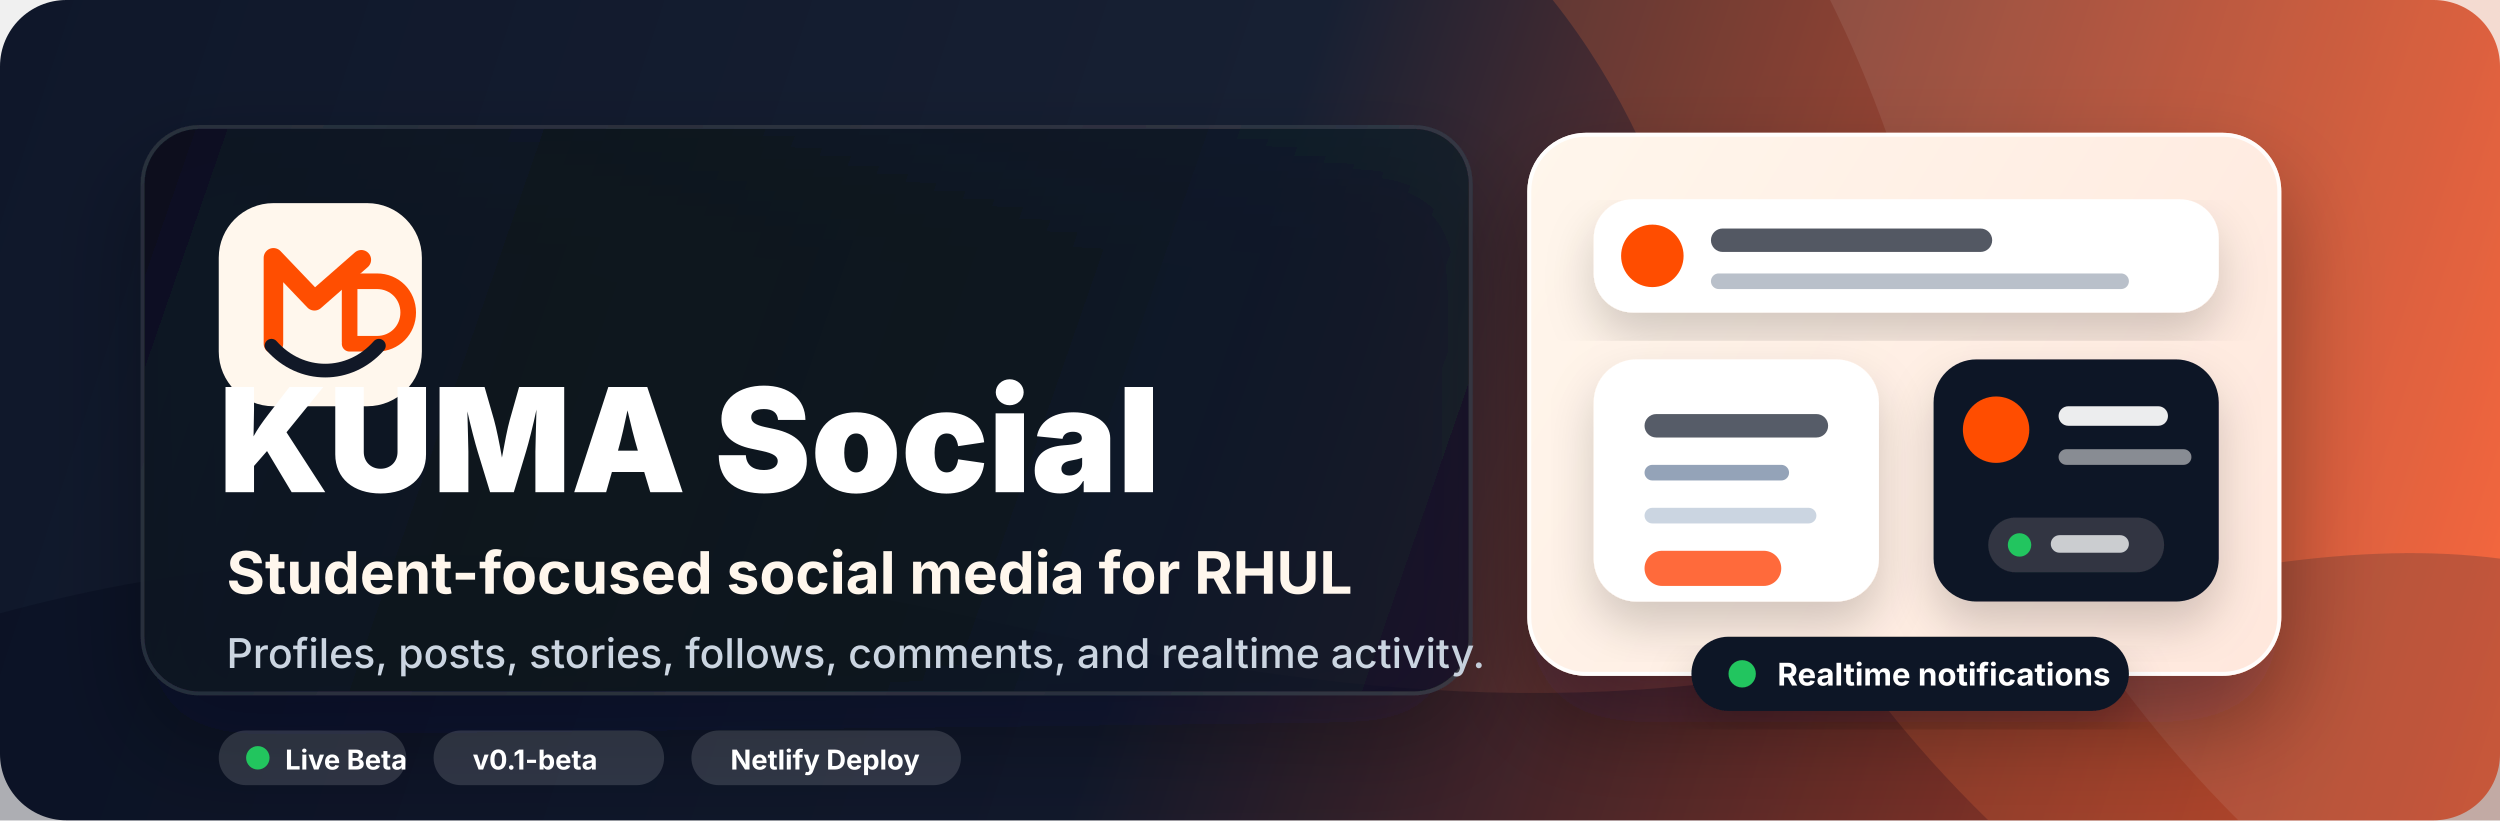
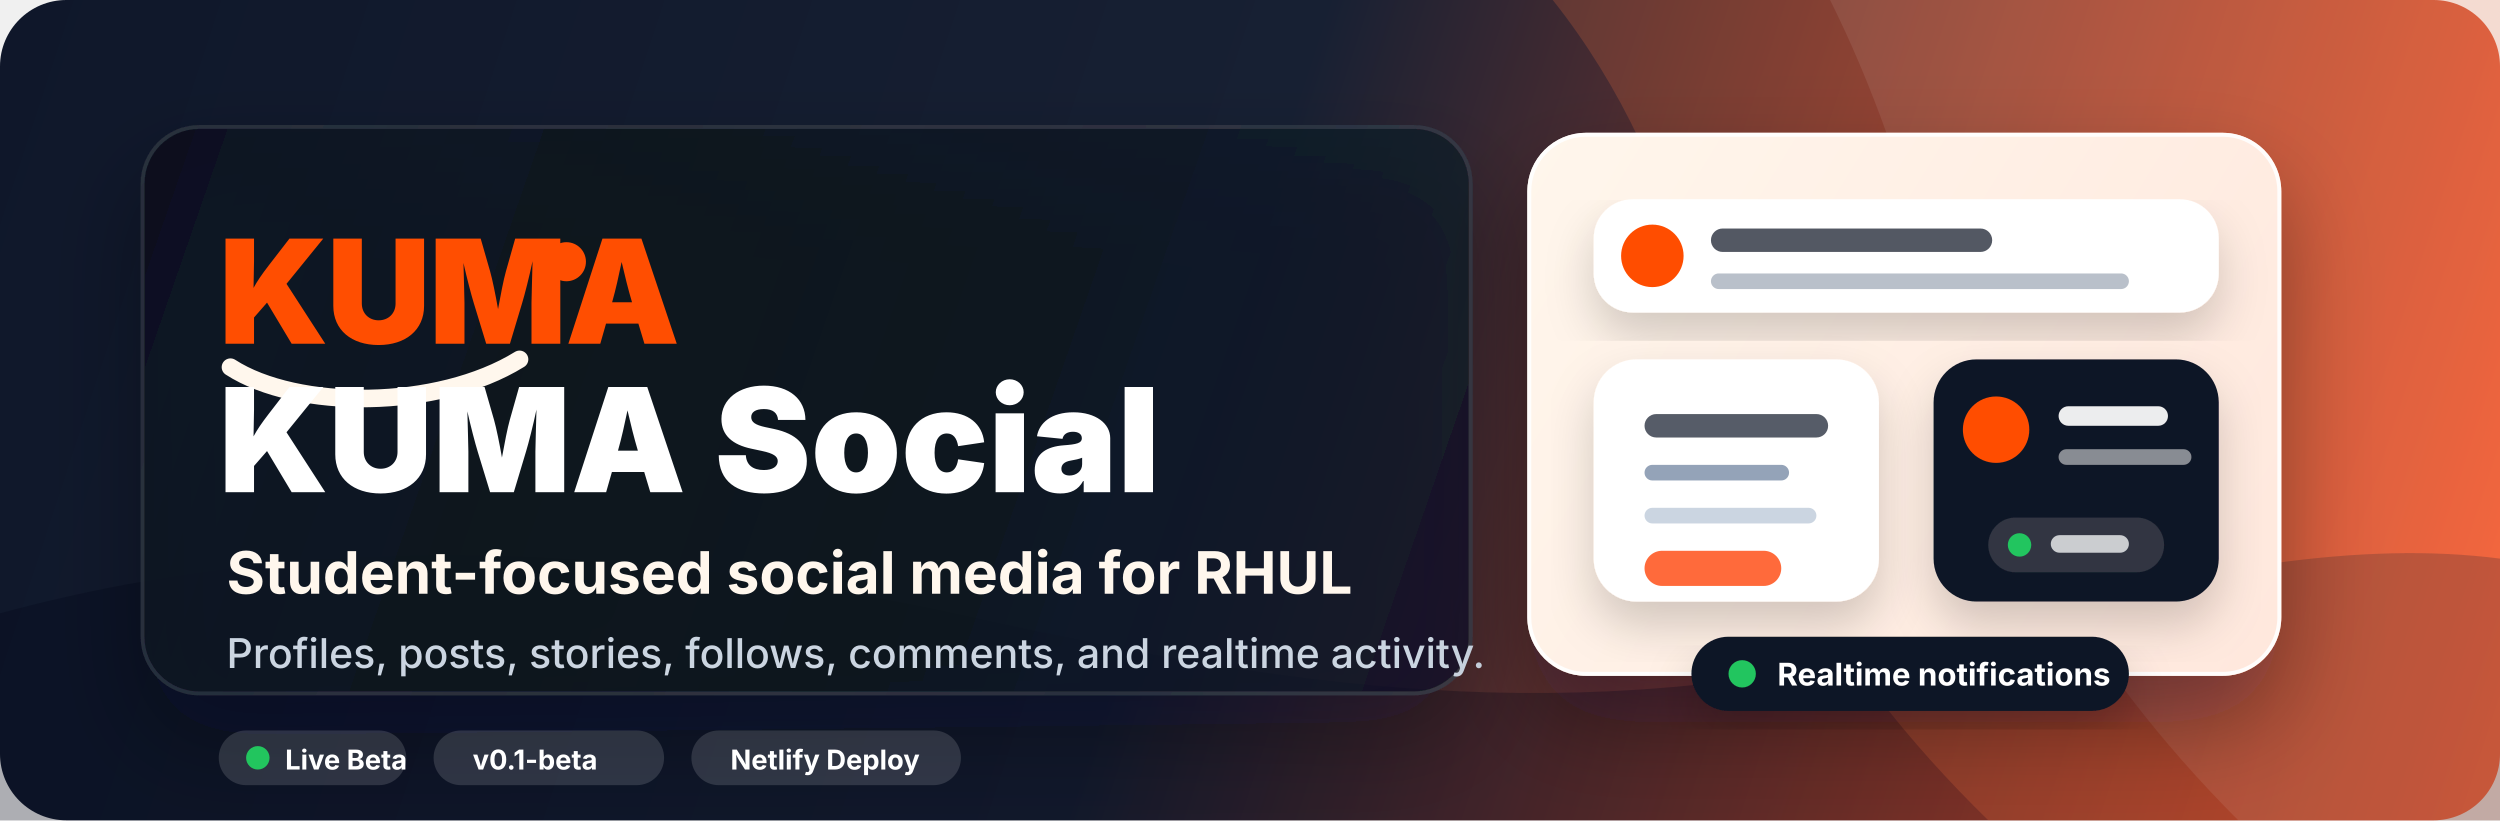
<svg xmlns="http://www.w3.org/2000/svg" width="1280" height="420" viewBox="0 0 1280 420" fill="none" role="img" aria-labelledby="title desc">
  <defs>
    <linearGradient id="bg" x1="0" y1="0" x2="1280" y2="420" gradientUnits="userSpaceOnUse">
      <stop stop-color="#0F172A" />
      <stop offset="0.48" stop-color="#172033" />
      <stop offset="1" stop-color="#FB5428" />
    </linearGradient>
    <linearGradient id="warmPanel" x1="742" y1="78" x2="1188" y2="352" gradientUnits="userSpaceOnUse">
      <stop stop-color="#FFF7ED" />
      <stop offset="1" stop-color="#FFE7DC" />
    </linearGradient>
    <linearGradient id="darkGlass" x1="80" y1="120" x2="744" y2="350" gradientUnits="userSpaceOnUse">
      <stop stop-color="#0B1120" stop-opacity="0.92" />
      <stop offset="1" stop-color="#111827" stop-opacity="0.74" />
    </linearGradient>
    <filter id="shadow" x="-20%" y="-25%" width="140%" height="155%" color-interpolation-filters="sRGB">
      <feDropShadow dx="0" dy="24" stdDeviation="24" flood-color="#020617" flood-opacity="0.35" />
    </filter>
    <filter id="softShadow" x="-15%" y="-20%" width="130%" height="145%" color-interpolation-filters="sRGB">
      <feDropShadow dx="0" dy="12" stdDeviation="12" flood-color="#020617" flood-opacity="0.18" />
    </filter>
  </defs>
  <rect width="1280" height="420" rx="34" fill="url(#bg)" />
  <path d="M0 314C170 268 338 280 512 319C688 358 835 374 1018 321C1126 290 1210 277 1280 286V420H0V314Z" fill="#020617" fill-opacity="0.28" />
  <path d="M795 0H1280V420H1018C934 338 888 251 866 150C855 98 830 44 795 0Z" fill="#FF7A45" fill-opacity="0.2" />
  <path d="M937 0H1280V420H1146C1066 340 1016 250 991 151C976 92 958 42 937 0Z" fill="#FFFFFF" fill-opacity="0.08" />
  <g filter="url(#shadow)">
    <rect x="72" y="64" width="682" height="292" rx="30" fill="url(#darkGlass)" />
    <rect x="73" y="65" width="680" height="290" rx="29" stroke="#FFFFFF" stroke-opacity="0.12" stroke-width="2" />
  </g>
-   <g transform="translate(112 104)">
-     <rect x="0" y="0" width="104" height="104" rx="28" fill="#FFF7ED" />
-     <path d="M28 72V28L49 50L73 29" stroke="#FF4E01" stroke-width="10" stroke-linecap="round" stroke-linejoin="round" />
-     <path d="M77 72V41H91C100 41 107 48 107 57C107 66 100 73 91 73H77" transform="translate(-10 -1)" stroke="#FF4E01" stroke-width="8" stroke-linecap="round" stroke-linejoin="round" />
-     <path d="M27 73C42 90 67 90 82 73" stroke="#111827" stroke-width="7" stroke-linecap="round" />
+   <g transform="translate(112 106)">
+     <text x="0" y="70" fill="#FF4E01" font-family="Inter, Arial, sans-serif" font-size="74" font-weight="900" letter-spacing="-1">KUMA</text>
+     <path d="M6 82C40 104 112 104 154 78" stroke="#FFF7ED" stroke-width="9" stroke-linecap="round" />
+     <circle cx="178" cy="28" r="10" fill="#FF4E01" />
  </g>
  <text x="112" y="252" fill="#FFFFFF" font-family="Inter, Arial, sans-serif" font-size="74" font-weight="850" letter-spacing="0">KUMA Social</text>
  <text x="116" y="304" fill="#FFF7ED" font-family="Inter, Arial, sans-serif" font-size="30" font-weight="700" letter-spacing="0">Student-focused social media for RHUL</text>
  <text x="116" y="342" fill="#CBD5E1" font-family="Inter, Arial, sans-serif" font-size="21" font-weight="520" letter-spacing="0">Profiles, posts, stories, follows, comments, and realtime activity.</text>
  <g transform="translate(112 374)">
    <rect x="0" y="0" width="96" height="28" rx="14" fill="#FFFFFF" fill-opacity="0.14" />
    <circle cx="20" cy="14" r="6" fill="#22C55E" />
    <text x="34" y="20" fill="#FFFFFF" font-family="Inter, Arial, sans-serif" font-size="14" font-weight="750" letter-spacing="0">Live Beta</text>
    <rect x="110" y="0" width="118" height="28" rx="14" fill="#FFFFFF" fill-opacity="0.14" />
    <text x="130" y="20" fill="#FFFFFF" font-family="Inter, Arial, sans-serif" font-size="14" font-weight="750" letter-spacing="0">v0.1-beta</text>
    <rect x="242" y="0" width="138" height="28" rx="14" fill="#FFFFFF" fill-opacity="0.14" />
    <text x="262" y="20" fill="#FFFFFF" font-family="Inter, Arial, sans-serif" font-size="14" font-weight="750" letter-spacing="0">Netlify Deploy</text>
  </g>
  <g filter="url(#shadow)">
    <rect x="782" y="68" width="386" height="278" rx="30" fill="url(#warmPanel)" />
    <rect x="783" y="69" width="384" height="276" rx="29" stroke="#FFFFFF" stroke-opacity="0.9" stroke-width="2" />
  </g>
  <g filter="url(#softShadow)">
    <rect x="816" y="102" width="320" height="58" rx="20" fill="#FFFFFF" />
    <circle cx="846" cy="131" r="16" fill="#FF4E01" />
    <rect x="876" y="117" width="144" height="12" rx="6" fill="#111827" fill-opacity="0.72" />
    <rect x="876" y="140" width="214" height="8" rx="4" fill="#64748B" fill-opacity="0.45" />
  </g>
  <g filter="url(#softShadow)">
    <rect x="816" y="184" width="146" height="124" rx="22" fill="#FFFFFF" />
    <rect x="842" y="212" width="94" height="12" rx="6" fill="#111827" fill-opacity="0.7" />
    <rect x="842" y="238" width="74" height="8" rx="4" fill="#94A3B8" />
    <rect x="842" y="260" width="88" height="8" rx="4" fill="#CBD5E1" />
    <rect x="842" y="282" width="70" height="18" rx="9" fill="#FF6A3A" />
  </g>
  <g filter="url(#softShadow)">
    <rect x="990" y="184" width="146" height="124" rx="22" fill="#111827" />
    <circle cx="1022" cy="220" r="17" fill="#FF4E01" />
    <rect x="1054" y="208" width="56" height="10" rx="5" fill="#FFFFFF" fill-opacity="0.92" />
    <rect x="1054" y="230" width="68" height="8" rx="4" fill="#FFFFFF" fill-opacity="0.5" />
    <rect x="1018" y="265" width="90" height="28" rx="14" fill="#FFFFFF" fill-opacity="0.13" />
    <circle cx="1034" cy="279" r="6" fill="#22C55E" />
    <rect x="1050" y="274" width="40" height="9" rx="4.5" fill="#FFFFFF" fill-opacity="0.75" />
  </g>
  <g filter="url(#softShadow)">
    <rect x="866" y="326" width="224" height="38" rx="19" fill="#111827" />
    <circle cx="892" cy="345" r="7" fill="#22C55E" />
    <text x="910" y="351" fill="#FFFFFF" font-family="Inter, Arial, sans-serif" font-size="16" font-weight="750" letter-spacing="0">Realtime notifications</text>
  </g>
</svg>
